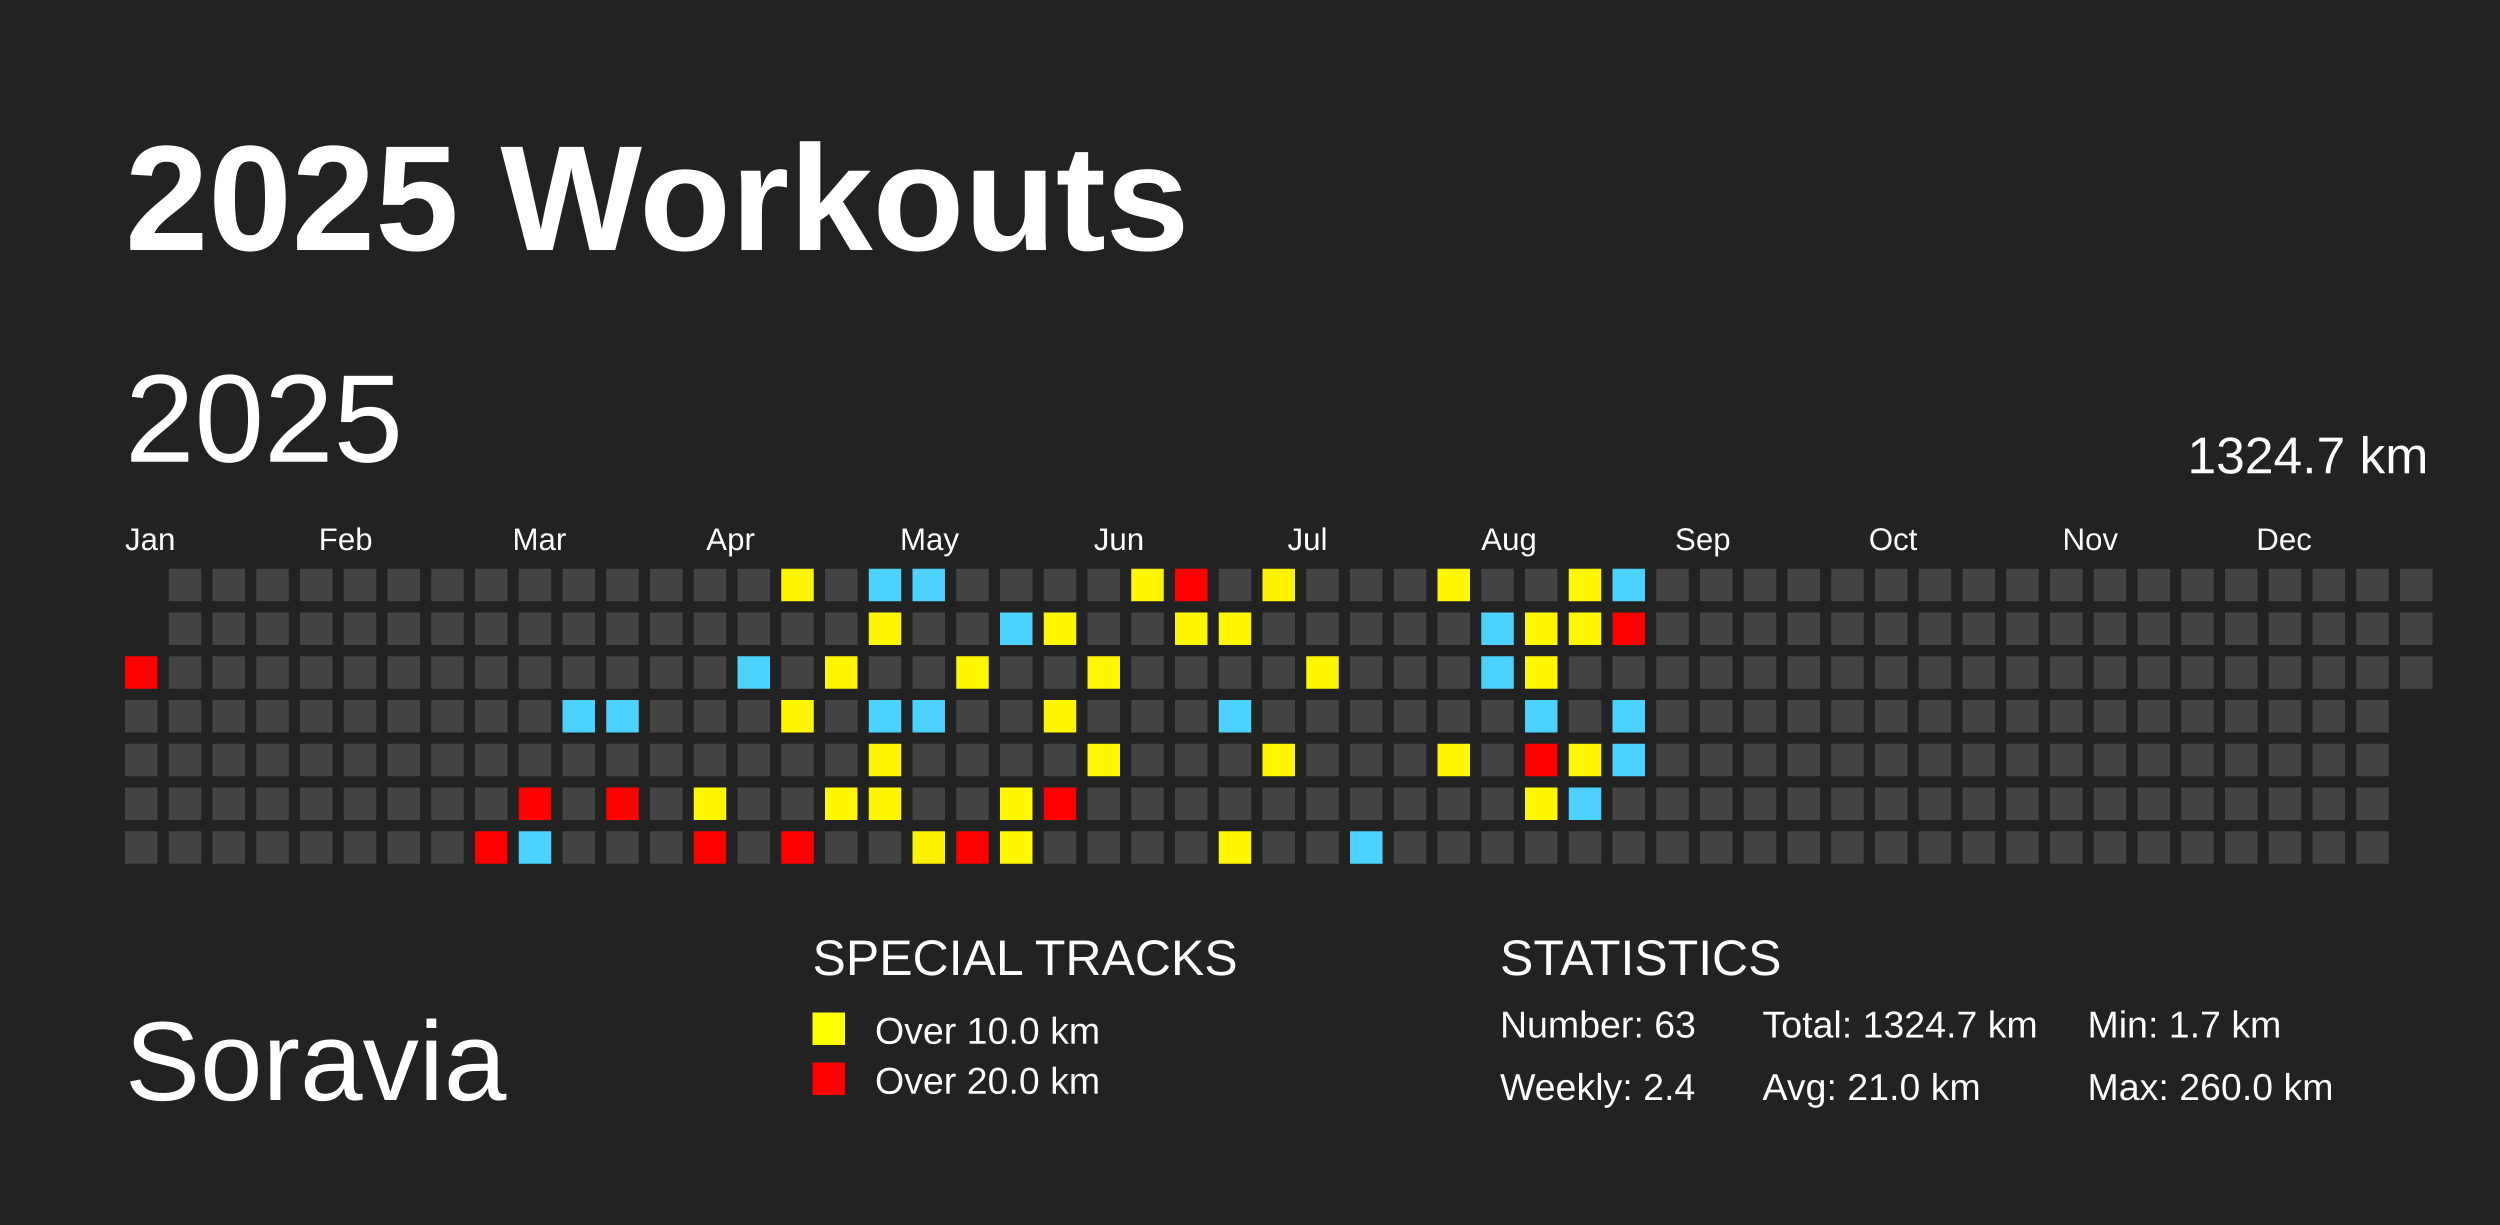
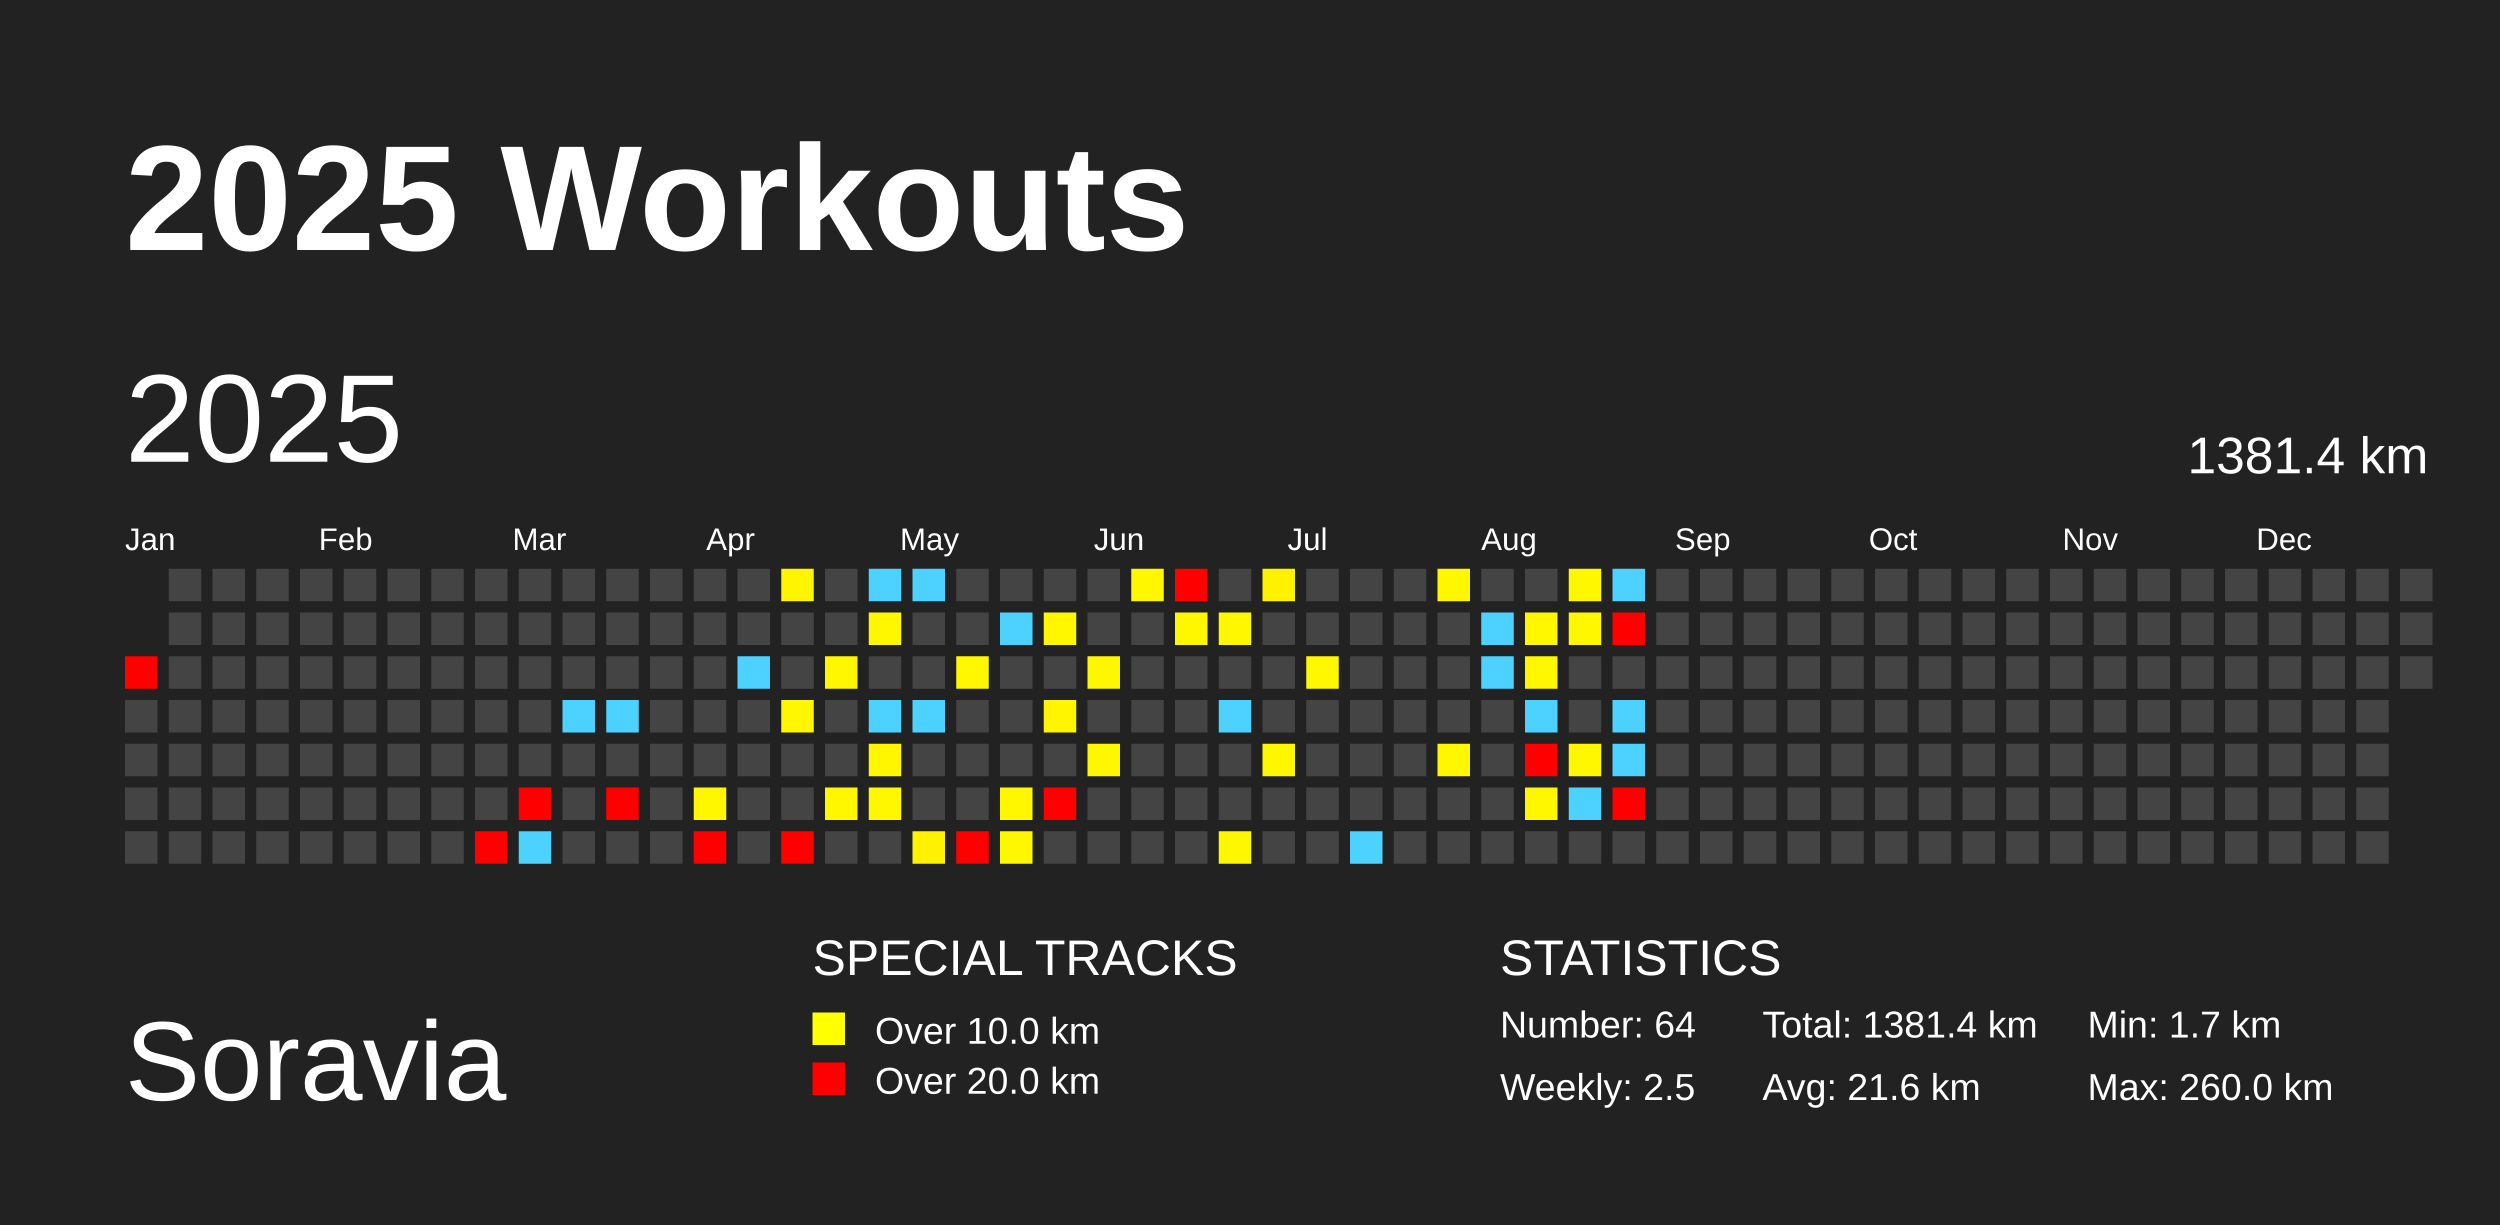
<svg xmlns="http://www.w3.org/2000/svg" baseProfile="full" height="98mm" version="1.1" viewBox="0,0,200,98" width="200mm">
  <defs />
  <rect fill="#222222" height="98" width="200" x="0" y="0" />
  <text fill="#FFFFFF" style="font-size:12px; font-family:Arial; font-weight:bold;" x="10" y="20">2025 Workouts</text>
  <text fill="#FFFFFF" style="font-size:9px; font-family:Arial" x="10" y="88">Soravia</text>
  <text fill="#FFFFFF" style="font-size:4px; font-family:Arial" x="65" y="78">SPECIAL TRACKS</text>
  <rect fill="yellow" height="2.6" width="2.6" x="65" y="81" />
  <text fill="#FFFFFF" style="font-size:3px; font-family:Arial" x="70" y="83.5">Over 10.0 km</text>
  <rect fill="red" height="2.6" width="2.6" x="65" y="85" />
  <text fill="#FFFFFF" style="font-size:3px; font-family:Arial" x="70" y="87.5">Over 20.0 km</text>
  <text fill="#FFFFFF" style="font-size:4px; font-family:Arial" x="120" y="78">STATISTICS</text>
-   <text fill="#FFFFFF" style="font-size:3px; font-family:Arial" x="120" y="83">Number: 63</text>
-   <text fill="#FFFFFF" style="font-size:3px; font-family:Arial" x="120" y="88">Weekly: 2.4</text>
-   <text fill="#FFFFFF" style="font-size:3px; font-family:Arial" x="141" y="83">Total: 1324.7 km</text>
-   <text fill="#FFFFFF" style="font-size:3px; font-family:Arial" x="141" y="88">Avg: 21.0 km</text>
+   <text fill="#FFFFFF" style="font-size:3px; font-family:Arial" x="120" y="83">Number: 64</text>
+   <text fill="#FFFFFF" style="font-size:3px; font-family:Arial" x="120" y="88">Weekly: 2.5</text>
+   <text fill="#FFFFFF" style="font-size:3px; font-family:Arial" x="141" y="83">Total: 1381.4 km</text>
+   <text fill="#FFFFFF" style="font-size:3px; font-family:Arial" x="141" y="88">Avg: 21.6 km</text>
  <text fill="#FFFFFF" style="font-size:3px; font-family:Arial" x="167" y="83">Min: 1.7 km</text>
  <text fill="#FFFFFF" style="font-size:3px; font-family:Arial" x="167" y="88">Max: 260.0 km</text>
  <text dominant-baseline="hanging" fill="#FFFFFF" style="font-size:10.0px; font-family:Arial;" x="10" y="30">2025</text>
-   <text dominant-baseline="hanging" fill="#FFFFFF" style="font-size:4.125px; font-family:Arial;" x="175" y="35">1324.7 km</text>
+   <text dominant-baseline="hanging" fill="#FFFFFF" style="font-size:4.125px; font-family:Arial;" x="175" y="35">1381.4 km</text>
  <text fill="#FFFFFF" style="font-size:2.5px; font-family:Arial" x="10.0" y="44">Jan</text>
  <text fill="#FFFFFF" style="font-size:2.5px; font-family:Arial" x="25.5" y="44">Feb</text>
  <text fill="#FFFFFF" style="font-size:2.5px; font-family:Arial" x="41.0" y="44">Mar</text>
  <text fill="#FFFFFF" style="font-size:2.5px; font-family:Arial" x="56.5" y="44">Apr</text>
  <text fill="#FFFFFF" style="font-size:2.5px; font-family:Arial" x="72.0" y="44">May</text>
  <text fill="#FFFFFF" style="font-size:2.5px; font-family:Arial" x="87.5" y="44">Jun</text>
  <text fill="#FFFFFF" style="font-size:2.5px; font-family:Arial" x="103.0" y="44">Jul</text>
  <text fill="#FFFFFF" style="font-size:2.5px; font-family:Arial" x="118.5" y="44">Aug</text>
  <text fill="#FFFFFF" style="font-size:2.5px; font-family:Arial" x="134.0" y="44">Sep</text>
  <text fill="#FFFFFF" style="font-size:2.5px; font-family:Arial" x="149.5" y="44">Oct</text>
  <text fill="#FFFFFF" style="font-size:2.5px; font-family:Arial" x="165.0" y="44">Nov</text>
  <text fill="#FFFFFF" style="font-size:2.5px; font-family:Arial" x="180.5" y="44">Dec</text>
  <rect fill="red" height="2.6" width="2.6" x="10.0" y="52.5" />
  <rect fill="#444444" height="2.6" width="2.6" x="10.0" y="56.0" />
  <rect fill="#444444" height="2.6" width="2.6" x="10.0" y="59.5" />
  <rect fill="#444444" height="2.6" width="2.6" x="10.0" y="63.0" />
  <rect fill="#444444" height="2.6" width="2.6" x="10.0" y="66.5" />
  <rect fill="#444444" height="2.6" width="2.6" x="13.5" y="45.5" />
  <rect fill="#444444" height="2.6" width="2.6" x="13.5" y="49.0" />
  <rect fill="#444444" height="2.6" width="2.6" x="13.5" y="52.5" />
  <rect fill="#444444" height="2.6" width="2.6" x="13.5" y="56.0" />
  <rect fill="#444444" height="2.6" width="2.6" x="13.5" y="59.5" />
  <rect fill="#444444" height="2.6" width="2.6" x="13.5" y="63.0" />
  <rect fill="#444444" height="2.6" width="2.6" x="13.5" y="66.5" />
  <rect fill="#444444" height="2.6" width="2.6" x="17.0" y="45.5" />
  <rect fill="#444444" height="2.6" width="2.6" x="17.0" y="49.0" />
  <rect fill="#444444" height="2.6" width="2.6" x="17.0" y="52.5" />
  <rect fill="#444444" height="2.6" width="2.6" x="17.0" y="56.0" />
  <rect fill="#444444" height="2.6" width="2.6" x="17.0" y="59.5" />
  <rect fill="#444444" height="2.6" width="2.6" x="17.0" y="63.0" />
  <rect fill="#444444" height="2.6" width="2.6" x="17.0" y="66.5" />
  <rect fill="#444444" height="2.6" width="2.6" x="20.5" y="45.5" />
  <rect fill="#444444" height="2.6" width="2.6" x="20.5" y="49.0" />
  <rect fill="#444444" height="2.6" width="2.6" x="20.5" y="52.5" />
  <rect fill="#444444" height="2.6" width="2.6" x="20.5" y="56.0" />
  <rect fill="#444444" height="2.6" width="2.6" x="20.5" y="59.5" />
  <rect fill="#444444" height="2.6" width="2.6" x="20.5" y="63.0" />
  <rect fill="#444444" height="2.6" width="2.6" x="20.5" y="66.5" />
  <rect fill="#444444" height="2.6" width="2.6" x="24.0" y="45.5" />
  <rect fill="#444444" height="2.6" width="2.6" x="24.0" y="49.0" />
  <rect fill="#444444" height="2.6" width="2.6" x="24.0" y="52.5" />
  <rect fill="#444444" height="2.6" width="2.6" x="24.0" y="56.0" />
  <rect fill="#444444" height="2.6" width="2.6" x="24.0" y="59.5" />
  <rect fill="#444444" height="2.6" width="2.6" x="24.0" y="63.0" />
  <rect fill="#444444" height="2.6" width="2.6" x="24.0" y="66.5" />
  <rect fill="#444444" height="2.6" width="2.6" x="27.5" y="45.5" />
  <rect fill="#444444" height="2.6" width="2.6" x="27.5" y="49.0" />
  <rect fill="#444444" height="2.6" width="2.6" x="27.5" y="52.5" />
  <rect fill="#444444" height="2.6" width="2.6" x="27.5" y="56.0" />
  <rect fill="#444444" height="2.6" width="2.6" x="27.5" y="59.5" />
  <rect fill="#444444" height="2.6" width="2.6" x="27.5" y="63.0" />
  <rect fill="#444444" height="2.6" width="2.6" x="27.5" y="66.5" />
  <rect fill="#444444" height="2.6" width="2.6" x="31.0" y="45.5" />
  <rect fill="#444444" height="2.6" width="2.6" x="31.0" y="49.0" />
  <rect fill="#444444" height="2.6" width="2.6" x="31.0" y="52.5" />
  <rect fill="#444444" height="2.6" width="2.6" x="31.0" y="56.0" />
  <rect fill="#444444" height="2.6" width="2.6" x="31.0" y="59.5" />
  <rect fill="#444444" height="2.6" width="2.6" x="31.0" y="63.0" />
  <rect fill="#444444" height="2.6" width="2.6" x="31.0" y="66.5" />
  <rect fill="#444444" height="2.6" width="2.6" x="34.5" y="45.5" />
  <rect fill="#444444" height="2.6" width="2.6" x="34.5" y="49.0" />
  <rect fill="#444444" height="2.6" width="2.6" x="34.5" y="52.5" />
  <rect fill="#444444" height="2.6" width="2.6" x="34.5" y="56.0" />
  <rect fill="#444444" height="2.6" width="2.6" x="34.5" y="59.5" />
  <rect fill="#444444" height="2.6" width="2.6" x="34.5" y="63.0" />
  <rect fill="#444444" height="2.6" width="2.6" x="34.5" y="66.5" />
  <rect fill="#444444" height="2.6" width="2.6" x="38.0" y="45.5" />
  <rect fill="#444444" height="2.6" width="2.6" x="38.0" y="49.0" />
  <rect fill="#444444" height="2.6" width="2.6" x="38.0" y="52.5" />
  <rect fill="#444444" height="2.6" width="2.6" x="38.0" y="56.0" />
  <rect fill="#444444" height="2.6" width="2.6" x="38.0" y="59.5" />
  <rect fill="#444444" height="2.6" width="2.6" x="38.0" y="63.0" />
  <rect fill="red" height="2.6" width="2.6" x="38.0" y="66.5" />
  <rect fill="#444444" height="2.6" width="2.6" x="41.5" y="45.5" />
  <rect fill="#444444" height="2.6" width="2.6" x="41.5" y="49.0" />
  <rect fill="#444444" height="2.6" width="2.6" x="41.5" y="52.5" />
  <rect fill="#444444" height="2.6" width="2.6" x="41.5" y="56.0" />
  <rect fill="#444444" height="2.6" width="2.6" x="41.5" y="59.5" />
  <rect fill="red" height="2.6" width="2.6" x="41.5" y="63.0" />
  <rect fill="#4dd2ff" height="2.6" width="2.6" x="41.5" y="66.5" />
  <rect fill="#444444" height="2.6" width="2.6" x="45.0" y="45.5" />
  <rect fill="#444444" height="2.6" width="2.6" x="45.0" y="49.0" />
  <rect fill="#444444" height="2.6" width="2.6" x="45.0" y="52.5" />
  <rect fill="#4dd2ff" height="2.6" width="2.6" x="45.0" y="56.0" />
  <rect fill="#444444" height="2.6" width="2.6" x="45.0" y="59.5" />
  <rect fill="#444444" height="2.6" width="2.6" x="45.0" y="63.0" />
  <rect fill="#444444" height="2.6" width="2.6" x="45.0" y="66.5" />
  <rect fill="#444444" height="2.6" width="2.6" x="48.5" y="45.5" />
  <rect fill="#444444" height="2.6" width="2.6" x="48.5" y="49.0" />
  <rect fill="#444444" height="2.6" width="2.6" x="48.5" y="52.5" />
  <rect fill="#4dd2ff" height="2.6" width="2.6" x="48.5" y="56.0" />
  <rect fill="#444444" height="2.6" width="2.6" x="48.5" y="59.5" />
  <rect fill="red" height="2.6" width="2.6" x="48.5" y="63.0" />
  <rect fill="#444444" height="2.6" width="2.6" x="48.5" y="66.5" />
  <rect fill="#444444" height="2.6" width="2.6" x="52.0" y="45.5" />
  <rect fill="#444444" height="2.6" width="2.6" x="52.0" y="49.0" />
  <rect fill="#444444" height="2.6" width="2.6" x="52.0" y="52.5" />
  <rect fill="#444444" height="2.6" width="2.6" x="52.0" y="56.0" />
  <rect fill="#444444" height="2.6" width="2.6" x="52.0" y="59.5" />
  <rect fill="#444444" height="2.6" width="2.6" x="52.0" y="63.0" />
  <rect fill="#444444" height="2.6" width="2.6" x="52.0" y="66.5" />
  <rect fill="#444444" height="2.6" width="2.6" x="55.5" y="45.5" />
  <rect fill="#444444" height="2.6" width="2.6" x="55.5" y="49.0" />
  <rect fill="#444444" height="2.6" width="2.6" x="55.5" y="52.5" />
  <rect fill="#444444" height="2.6" width="2.6" x="55.5" y="56.0" />
  <rect fill="#444444" height="2.6" width="2.6" x="55.5" y="59.5" />
  <rect fill="#fff700" height="2.6" width="2.6" x="55.5" y="63.0" />
  <rect fill="red" height="2.6" width="2.6" x="55.5" y="66.5" />
  <rect fill="#444444" height="2.6" width="2.6" x="59.0" y="45.5" />
  <rect fill="#444444" height="2.6" width="2.6" x="59.0" y="49.0" />
  <rect fill="#4dd2ff" height="2.6" width="2.6" x="59.0" y="52.5" />
  <rect fill="#444444" height="2.6" width="2.6" x="59.0" y="56.0" />
  <rect fill="#444444" height="2.6" width="2.6" x="59.0" y="59.5" />
  <rect fill="#444444" height="2.6" width="2.6" x="59.0" y="63.0" />
  <rect fill="#444444" height="2.6" width="2.6" x="59.0" y="66.5" />
  <rect fill="#fff500" height="2.6" width="2.6" x="62.5" y="45.5" />
  <rect fill="#444444" height="2.6" width="2.6" x="62.5" y="49.0" />
  <rect fill="#444444" height="2.6" width="2.6" x="62.5" y="52.5" />
  <rect fill="#fff600" height="2.6" width="2.6" x="62.5" y="56.0" />
  <rect fill="#444444" height="2.6" width="2.6" x="62.5" y="59.5" />
  <rect fill="#444444" height="2.6" width="2.6" x="62.5" y="63.0" />
  <rect fill="red" height="2.6" width="2.6" x="62.5" y="66.5" />
  <rect fill="#444444" height="2.6" width="2.6" x="66.0" y="45.5" />
  <rect fill="#444444" height="2.6" width="2.6" x="66.0" y="49.0" />
  <rect fill="#fff600" height="2.6" width="2.6" x="66.0" y="52.5" />
  <rect fill="#444444" height="2.6" width="2.6" x="66.0" y="56.0" />
  <rect fill="#444444" height="2.6" width="2.6" x="66.0" y="59.5" />
  <rect fill="#fff700" height="2.6" width="2.6" x="66.0" y="63.0" />
  <rect fill="#444444" height="2.6" width="2.6" x="66.0" y="66.5" />
  <rect fill="#4dd2ff" height="2.6" width="2.6" x="69.5" y="45.5" />
  <rect fill="#fff700" height="2.6" width="2.6" x="69.5" y="49.0" />
  <rect fill="#444444" height="2.6" width="2.6" x="69.5" y="52.5" />
  <rect fill="#4dd2ff" height="2.6" width="2.6" x="69.5" y="56.0" />
  <rect fill="#fff600" height="2.6" width="2.6" x="69.5" y="59.5" />
  <rect fill="#fff700" height="2.6" width="2.6" x="69.5" y="63.0" />
  <rect fill="#444444" height="2.6" width="2.6" x="69.5" y="66.5" />
  <rect fill="#4dd2ff" height="2.6" width="2.6" x="73.0" y="45.5" />
  <rect fill="#444444" height="2.6" width="2.6" x="73.0" y="49.0" />
  <rect fill="#444444" height="2.6" width="2.6" x="73.0" y="52.5" />
  <rect fill="#4dd2ff" height="2.6" width="2.6" x="73.0" y="56.0" />
  <rect fill="#444444" height="2.6" width="2.6" x="73.0" y="59.5" />
  <rect fill="#444444" height="2.6" width="2.6" x="73.0" y="63.0" />
  <rect fill="#fff200" height="2.6" width="2.6" x="73.0" y="66.5" />
  <rect fill="#444444" height="2.6" width="2.6" x="76.5" y="45.5" />
  <rect fill="#444444" height="2.6" width="2.6" x="76.5" y="49.0" />
  <rect fill="#fff700" height="2.6" width="2.6" x="76.5" y="52.5" />
  <rect fill="#444444" height="2.6" width="2.6" x="76.5" y="56.0" />
  <rect fill="#444444" height="2.6" width="2.6" x="76.5" y="59.5" />
  <rect fill="#444444" height="2.6" width="2.6" x="76.5" y="63.0" />
  <rect fill="red" height="2.6" width="2.6" x="76.5" y="66.5" />
  <rect fill="#444444" height="2.6" width="2.6" x="80.0" y="45.5" />
  <rect fill="#4dd2ff" height="2.6" width="2.6" x="80.0" y="49.0" />
  <rect fill="#444444" height="2.6" width="2.6" x="80.0" y="52.5" />
  <rect fill="#444444" height="2.6" width="2.6" x="80.0" y="56.0" />
  <rect fill="#444444" height="2.6" width="2.6" x="80.0" y="59.5" />
  <rect fill="#fff700" height="2.6" width="2.6" x="80.0" y="63.0" />
  <rect fill="#fff700" height="2.6" width="2.6" x="80.0" y="66.5" />
  <rect fill="#444444" height="2.6" width="2.6" x="83.5" y="45.5" />
  <rect fill="#fff700" height="2.6" width="2.6" x="83.5" y="49.0" />
  <rect fill="#444444" height="2.6" width="2.6" x="83.5" y="52.5" />
  <rect fill="#fff500" height="2.6" width="2.6" x="83.5" y="56.0" />
  <rect fill="#444444" height="2.6" width="2.6" x="83.5" y="59.5" />
  <rect fill="red" height="2.6" width="2.6" x="83.5" y="63.0" />
  <rect fill="#444444" height="2.6" width="2.6" x="83.5" y="66.5" />
  <rect fill="#444444" height="2.6" width="2.6" x="87.0" y="45.5" />
  <rect fill="#444444" height="2.6" width="2.6" x="87.0" y="49.0" />
  <rect fill="#fff700" height="2.6" width="2.6" x="87.0" y="52.5" />
  <rect fill="#444444" height="2.6" width="2.6" x="87.0" y="56.0" />
  <rect fill="#fff700" height="2.6" width="2.6" x="87.0" y="59.5" />
  <rect fill="#444444" height="2.6" width="2.6" x="87.0" y="63.0" />
  <rect fill="#444444" height="2.6" width="2.6" x="87.0" y="66.5" />
  <rect fill="#fff700" height="2.6" width="2.6" x="90.5" y="45.5" />
  <rect fill="#444444" height="2.6" width="2.6" x="90.5" y="49.0" />
  <rect fill="#444444" height="2.6" width="2.6" x="90.5" y="52.5" />
  <rect fill="#444444" height="2.6" width="2.6" x="90.5" y="56.0" />
  <rect fill="#444444" height="2.6" width="2.6" x="90.5" y="59.5" />
  <rect fill="#444444" height="2.6" width="2.6" x="90.5" y="63.0" />
  <rect fill="#444444" height="2.6" width="2.6" x="90.5" y="66.5" />
  <rect fill="red" height="2.6" width="2.6" x="94.0" y="45.5" />
  <rect fill="#fff700" height="2.6" width="2.6" x="94.0" y="49.0" />
  <rect fill="#444444" height="2.6" width="2.6" x="94.0" y="52.5" />
  <rect fill="#444444" height="2.6" width="2.6" x="94.0" y="56.0" />
  <rect fill="#444444" height="2.6" width="2.6" x="94.0" y="59.5" />
  <rect fill="#444444" height="2.6" width="2.6" x="94.0" y="63.0" />
  <rect fill="#444444" height="2.6" width="2.6" x="94.0" y="66.5" />
  <rect fill="#444444" height="2.6" width="2.6" x="97.5" y="45.5" />
  <rect fill="#fff700" height="2.6" width="2.6" x="97.5" y="49.0" />
  <rect fill="#444444" height="2.6" width="2.6" x="97.5" y="52.5" />
  <rect fill="#4dd2ff" height="2.6" width="2.6" x="97.5" y="56.0" />
  <rect fill="#444444" height="2.6" width="2.6" x="97.5" y="59.5" />
  <rect fill="#444444" height="2.6" width="2.6" x="97.5" y="63.0" />
  <rect fill="#fff700" height="2.6" width="2.6" x="97.5" y="66.5" />
  <rect fill="#fff200" height="2.6" width="2.6" x="101.0" y="45.5" />
  <rect fill="#444444" height="2.6" width="2.6" x="101.0" y="49.0" />
  <rect fill="#444444" height="2.6" width="2.6" x="101.0" y="52.5" />
  <rect fill="#444444" height="2.6" width="2.6" x="101.0" y="56.0" />
  <rect fill="#fff700" height="2.6" width="2.6" x="101.0" y="59.5" />
  <rect fill="#444444" height="2.6" width="2.6" x="101.0" y="63.0" />
  <rect fill="#444444" height="2.6" width="2.6" x="101.0" y="66.5" />
  <rect fill="#444444" height="2.6" width="2.6" x="104.5" y="45.5" />
  <rect fill="#444444" height="2.6" width="2.6" x="104.5" y="49.0" />
  <rect fill="#fff700" height="2.6" width="2.6" x="104.5" y="52.5" />
  <rect fill="#444444" height="2.6" width="2.6" x="104.5" y="56.0" />
  <rect fill="#444444" height="2.6" width="2.6" x="104.5" y="59.5" />
  <rect fill="#444444" height="2.6" width="2.6" x="104.5" y="63.0" />
  <rect fill="#444444" height="2.6" width="2.6" x="104.5" y="66.5" />
  <rect fill="#444444" height="2.6" width="2.6" x="108.0" y="45.5" />
  <rect fill="#444444" height="2.6" width="2.6" x="108.0" y="49.0" />
  <rect fill="#444444" height="2.6" width="2.6" x="108.0" y="52.5" />
  <rect fill="#444444" height="2.6" width="2.6" x="108.0" y="56.0" />
  <rect fill="#444444" height="2.6" width="2.6" x="108.0" y="59.5" />
  <rect fill="#444444" height="2.6" width="2.6" x="108.0" y="63.0" />
  <rect fill="#4dd2ff" height="2.6" width="2.6" x="108.0" y="66.5" />
  <rect fill="#444444" height="2.6" width="2.6" x="111.5" y="45.5" />
  <rect fill="#444444" height="2.6" width="2.6" x="111.5" y="49.0" />
  <rect fill="#444444" height="2.6" width="2.6" x="111.5" y="52.5" />
  <rect fill="#444444" height="2.6" width="2.6" x="111.5" y="56.0" />
  <rect fill="#444444" height="2.6" width="2.6" x="111.5" y="59.5" />
  <rect fill="#444444" height="2.6" width="2.6" x="111.5" y="63.0" />
  <rect fill="#444444" height="2.6" width="2.6" x="111.5" y="66.5" />
  <rect fill="#fff700" height="2.6" width="2.6" x="115.0" y="45.5" />
  <rect fill="#444444" height="2.6" width="2.6" x="115.0" y="49.0" />
  <rect fill="#444444" height="2.6" width="2.6" x="115.0" y="52.5" />
  <rect fill="#444444" height="2.6" width="2.6" x="115.0" y="56.0" />
  <rect fill="#fff700" height="2.6" width="2.6" x="115.0" y="59.5" />
  <rect fill="#444444" height="2.6" width="2.6" x="115.0" y="63.0" />
  <rect fill="#444444" height="2.6" width="2.6" x="115.0" y="66.5" />
  <rect fill="#444444" height="2.6" width="2.6" x="118.5" y="45.5" />
  <rect fill="#4dd2ff" height="2.6" width="2.6" x="118.5" y="49.0" />
  <rect fill="#4dd2ff" height="2.6" width="2.6" x="118.5" y="52.5" />
  <rect fill="#444444" height="2.6" width="2.6" x="118.5" y="56.0" />
  <rect fill="#444444" height="2.6" width="2.6" x="118.5" y="59.5" />
  <rect fill="#444444" height="2.6" width="2.6" x="118.5" y="63.0" />
  <rect fill="#444444" height="2.6" width="2.6" x="118.5" y="66.5" />
  <rect fill="#444444" height="2.6" width="2.6" x="122.0" y="45.5" />
  <rect fill="#fff700" height="2.6" width="2.6" x="122.0" y="49.0" />
  <rect fill="#fff700" height="2.6" width="2.6" x="122.0" y="52.5" />
  <rect fill="#4dd2ff" height="2.6" width="2.6" x="122.0" y="56.0" />
  <rect fill="red" height="2.6" width="2.6" x="122.0" y="59.5" />
  <rect fill="#fff700" height="2.6" width="2.6" x="122.0" y="63.0" />
  <rect fill="#444444" height="2.6" width="2.6" x="122.0" y="66.5" />
  <rect fill="#fff700" height="2.6" width="2.6" x="125.5" y="45.5" />
  <rect fill="#fff700" height="2.6" width="2.6" x="125.5" y="49.0" />
  <rect fill="#444444" height="2.6" width="2.6" x="125.5" y="52.5" />
  <rect fill="#444444" height="2.6" width="2.6" x="125.5" y="56.0" />
  <rect fill="#fff700" height="2.6" width="2.6" x="125.5" y="59.5" />
  <rect fill="#4dd2ff" height="2.6" width="2.6" x="125.5" y="63.0" />
  <rect fill="#444444" height="2.6" width="2.6" x="125.5" y="66.5" />
  <rect fill="#4dd2ff" height="2.6" width="2.6" x="129.0" y="45.5" />
  <rect fill="red" height="2.6" width="2.6" x="129.0" y="49.0" />
  <rect fill="#444444" height="2.6" width="2.6" x="129.0" y="52.5" />
  <rect fill="#4dd2ff" height="2.6" width="2.6" x="129.0" y="56.0" />
  <rect fill="#4dd2ff" height="2.6" width="2.6" x="129.0" y="59.5" />
-   <rect fill="#444444" height="2.6" width="2.6" x="129.0" y="63.0" />
+   <rect fill="red" height="2.6" width="2.6" x="129.0" y="63.0" />
  <rect fill="#444444" height="2.6" width="2.6" x="129.0" y="66.5" />
  <rect fill="#444444" height="2.6" width="2.6" x="132.5" y="45.5" />
  <rect fill="#444444" height="2.6" width="2.6" x="132.5" y="49.0" />
  <rect fill="#444444" height="2.6" width="2.6" x="132.5" y="52.5" />
  <rect fill="#444444" height="2.6" width="2.6" x="132.5" y="56.0" />
  <rect fill="#444444" height="2.6" width="2.6" x="132.5" y="59.5" />
  <rect fill="#444444" height="2.6" width="2.6" x="132.5" y="63.0" />
  <rect fill="#444444" height="2.6" width="2.6" x="132.5" y="66.5" />
  <rect fill="#444444" height="2.6" width="2.6" x="136.0" y="45.5" />
  <rect fill="#444444" height="2.6" width="2.6" x="136.0" y="49.0" />
  <rect fill="#444444" height="2.6" width="2.6" x="136.0" y="52.5" />
  <rect fill="#444444" height="2.6" width="2.6" x="136.0" y="56.0" />
  <rect fill="#444444" height="2.6" width="2.6" x="136.0" y="59.5" />
  <rect fill="#444444" height="2.6" width="2.6" x="136.0" y="63.0" />
  <rect fill="#444444" height="2.6" width="2.6" x="136.0" y="66.5" />
  <rect fill="#444444" height="2.6" width="2.6" x="139.5" y="45.5" />
  <rect fill="#444444" height="2.6" width="2.6" x="139.5" y="49.0" />
  <rect fill="#444444" height="2.6" width="2.6" x="139.5" y="52.5" />
  <rect fill="#444444" height="2.6" width="2.6" x="139.5" y="56.0" />
  <rect fill="#444444" height="2.6" width="2.6" x="139.5" y="59.5" />
  <rect fill="#444444" height="2.6" width="2.6" x="139.5" y="63.0" />
  <rect fill="#444444" height="2.6" width="2.6" x="139.5" y="66.5" />
  <rect fill="#444444" height="2.6" width="2.6" x="143.0" y="45.5" />
  <rect fill="#444444" height="2.6" width="2.6" x="143.0" y="49.0" />
  <rect fill="#444444" height="2.6" width="2.6" x="143.0" y="52.5" />
  <rect fill="#444444" height="2.6" width="2.6" x="143.0" y="56.0" />
  <rect fill="#444444" height="2.6" width="2.6" x="143.0" y="59.5" />
  <rect fill="#444444" height="2.6" width="2.6" x="143.0" y="63.0" />
  <rect fill="#444444" height="2.6" width="2.6" x="143.0" y="66.5" />
  <rect fill="#444444" height="2.6" width="2.6" x="146.5" y="45.5" />
  <rect fill="#444444" height="2.6" width="2.6" x="146.5" y="49.0" />
  <rect fill="#444444" height="2.6" width="2.6" x="146.5" y="52.5" />
  <rect fill="#444444" height="2.6" width="2.6" x="146.5" y="56.0" />
  <rect fill="#444444" height="2.6" width="2.6" x="146.5" y="59.5" />
  <rect fill="#444444" height="2.6" width="2.6" x="146.5" y="63.0" />
  <rect fill="#444444" height="2.6" width="2.6" x="146.5" y="66.5" />
  <rect fill="#444444" height="2.6" width="2.6" x="150.0" y="45.5" />
  <rect fill="#444444" height="2.6" width="2.6" x="150.0" y="49.0" />
  <rect fill="#444444" height="2.6" width="2.6" x="150.0" y="52.5" />
  <rect fill="#444444" height="2.6" width="2.6" x="150.0" y="56.0" />
  <rect fill="#444444" height="2.6" width="2.6" x="150.0" y="59.5" />
  <rect fill="#444444" height="2.6" width="2.6" x="150.0" y="63.0" />
  <rect fill="#444444" height="2.6" width="2.6" x="150.0" y="66.5" />
  <rect fill="#444444" height="2.6" width="2.6" x="153.5" y="45.5" />
  <rect fill="#444444" height="2.6" width="2.6" x="153.5" y="49.0" />
  <rect fill="#444444" height="2.6" width="2.6" x="153.5" y="52.5" />
  <rect fill="#444444" height="2.6" width="2.6" x="153.5" y="56.0" />
  <rect fill="#444444" height="2.6" width="2.6" x="153.5" y="59.5" />
  <rect fill="#444444" height="2.6" width="2.6" x="153.5" y="63.0" />
  <rect fill="#444444" height="2.6" width="2.6" x="153.5" y="66.5" />
  <rect fill="#444444" height="2.6" width="2.6" x="157.0" y="45.5" />
  <rect fill="#444444" height="2.6" width="2.6" x="157.0" y="49.0" />
  <rect fill="#444444" height="2.6" width="2.6" x="157.0" y="52.5" />
  <rect fill="#444444" height="2.6" width="2.6" x="157.0" y="56.0" />
  <rect fill="#444444" height="2.6" width="2.6" x="157.0" y="59.5" />
  <rect fill="#444444" height="2.6" width="2.6" x="157.0" y="63.0" />
  <rect fill="#444444" height="2.6" width="2.6" x="157.0" y="66.5" />
  <rect fill="#444444" height="2.6" width="2.6" x="160.5" y="45.5" />
  <rect fill="#444444" height="2.6" width="2.6" x="160.5" y="49.0" />
  <rect fill="#444444" height="2.6" width="2.6" x="160.5" y="52.5" />
  <rect fill="#444444" height="2.6" width="2.6" x="160.5" y="56.0" />
  <rect fill="#444444" height="2.6" width="2.6" x="160.5" y="59.5" />
  <rect fill="#444444" height="2.6" width="2.6" x="160.5" y="63.0" />
  <rect fill="#444444" height="2.6" width="2.6" x="160.5" y="66.5" />
  <rect fill="#444444" height="2.6" width="2.6" x="164.0" y="45.5" />
  <rect fill="#444444" height="2.6" width="2.6" x="164.0" y="49.0" />
  <rect fill="#444444" height="2.6" width="2.6" x="164.0" y="52.5" />
  <rect fill="#444444" height="2.6" width="2.6" x="164.0" y="56.0" />
  <rect fill="#444444" height="2.6" width="2.6" x="164.0" y="59.5" />
  <rect fill="#444444" height="2.6" width="2.6" x="164.0" y="63.0" />
  <rect fill="#444444" height="2.6" width="2.6" x="164.0" y="66.5" />
  <rect fill="#444444" height="2.6" width="2.6" x="167.5" y="45.5" />
  <rect fill="#444444" height="2.6" width="2.6" x="167.5" y="49.0" />
  <rect fill="#444444" height="2.6" width="2.6" x="167.5" y="52.5" />
  <rect fill="#444444" height="2.6" width="2.6" x="167.5" y="56.0" />
  <rect fill="#444444" height="2.6" width="2.6" x="167.5" y="59.5" />
  <rect fill="#444444" height="2.6" width="2.6" x="167.5" y="63.0" />
  <rect fill="#444444" height="2.6" width="2.6" x="167.5" y="66.5" />
  <rect fill="#444444" height="2.6" width="2.6" x="171.0" y="45.5" />
  <rect fill="#444444" height="2.6" width="2.6" x="171.0" y="49.0" />
  <rect fill="#444444" height="2.6" width="2.6" x="171.0" y="52.5" />
  <rect fill="#444444" height="2.6" width="2.6" x="171.0" y="56.0" />
  <rect fill="#444444" height="2.6" width="2.6" x="171.0" y="59.5" />
  <rect fill="#444444" height="2.6" width="2.6" x="171.0" y="63.0" />
  <rect fill="#444444" height="2.6" width="2.6" x="171.0" y="66.5" />
  <rect fill="#444444" height="2.6" width="2.6" x="174.5" y="45.5" />
  <rect fill="#444444" height="2.6" width="2.6" x="174.5" y="49.0" />
  <rect fill="#444444" height="2.6" width="2.6" x="174.5" y="52.5" />
  <rect fill="#444444" height="2.6" width="2.6" x="174.5" y="56.0" />
  <rect fill="#444444" height="2.6" width="2.6" x="174.5" y="59.5" />
  <rect fill="#444444" height="2.6" width="2.6" x="174.5" y="63.0" />
  <rect fill="#444444" height="2.6" width="2.6" x="174.5" y="66.5" />
  <rect fill="#444444" height="2.6" width="2.6" x="178.0" y="45.5" />
  <rect fill="#444444" height="2.6" width="2.6" x="178.0" y="49.0" />
  <rect fill="#444444" height="2.6" width="2.6" x="178.0" y="52.5" />
  <rect fill="#444444" height="2.6" width="2.6" x="178.0" y="56.0" />
  <rect fill="#444444" height="2.6" width="2.6" x="178.0" y="59.5" />
  <rect fill="#444444" height="2.6" width="2.6" x="178.0" y="63.0" />
  <rect fill="#444444" height="2.6" width="2.6" x="178.0" y="66.5" />
  <rect fill="#444444" height="2.6" width="2.6" x="181.5" y="45.5" />
  <rect fill="#444444" height="2.6" width="2.6" x="181.5" y="49.0" />
  <rect fill="#444444" height="2.6" width="2.6" x="181.5" y="52.5" />
  <rect fill="#444444" height="2.6" width="2.6" x="181.5" y="56.0" />
  <rect fill="#444444" height="2.6" width="2.6" x="181.5" y="59.5" />
  <rect fill="#444444" height="2.6" width="2.6" x="181.5" y="63.0" />
  <rect fill="#444444" height="2.6" width="2.6" x="181.5" y="66.5" />
  <rect fill="#444444" height="2.6" width="2.6" x="185.0" y="45.5" />
  <rect fill="#444444" height="2.6" width="2.6" x="185.0" y="49.0" />
  <rect fill="#444444" height="2.6" width="2.6" x="185.0" y="52.5" />
  <rect fill="#444444" height="2.6" width="2.6" x="185.0" y="56.0" />
  <rect fill="#444444" height="2.6" width="2.6" x="185.0" y="59.5" />
  <rect fill="#444444" height="2.6" width="2.6" x="185.0" y="63.0" />
  <rect fill="#444444" height="2.6" width="2.6" x="185.0" y="66.5" />
  <rect fill="#444444" height="2.6" width="2.6" x="188.5" y="45.5" />
  <rect fill="#444444" height="2.6" width="2.6" x="188.5" y="49.0" />
  <rect fill="#444444" height="2.6" width="2.6" x="188.5" y="52.5" />
  <rect fill="#444444" height="2.6" width="2.6" x="188.5" y="56.0" />
  <rect fill="#444444" height="2.6" width="2.6" x="188.5" y="59.5" />
  <rect fill="#444444" height="2.6" width="2.6" x="188.5" y="63.0" />
  <rect fill="#444444" height="2.6" width="2.6" x="188.5" y="66.5" />
  <rect fill="#444444" height="2.6" width="2.6" x="192.0" y="45.5" />
  <rect fill="#444444" height="2.6" width="2.6" x="192.0" y="49.0" />
  <rect fill="#444444" height="2.6" width="2.6" x="192.0" y="52.5" />
</svg>
